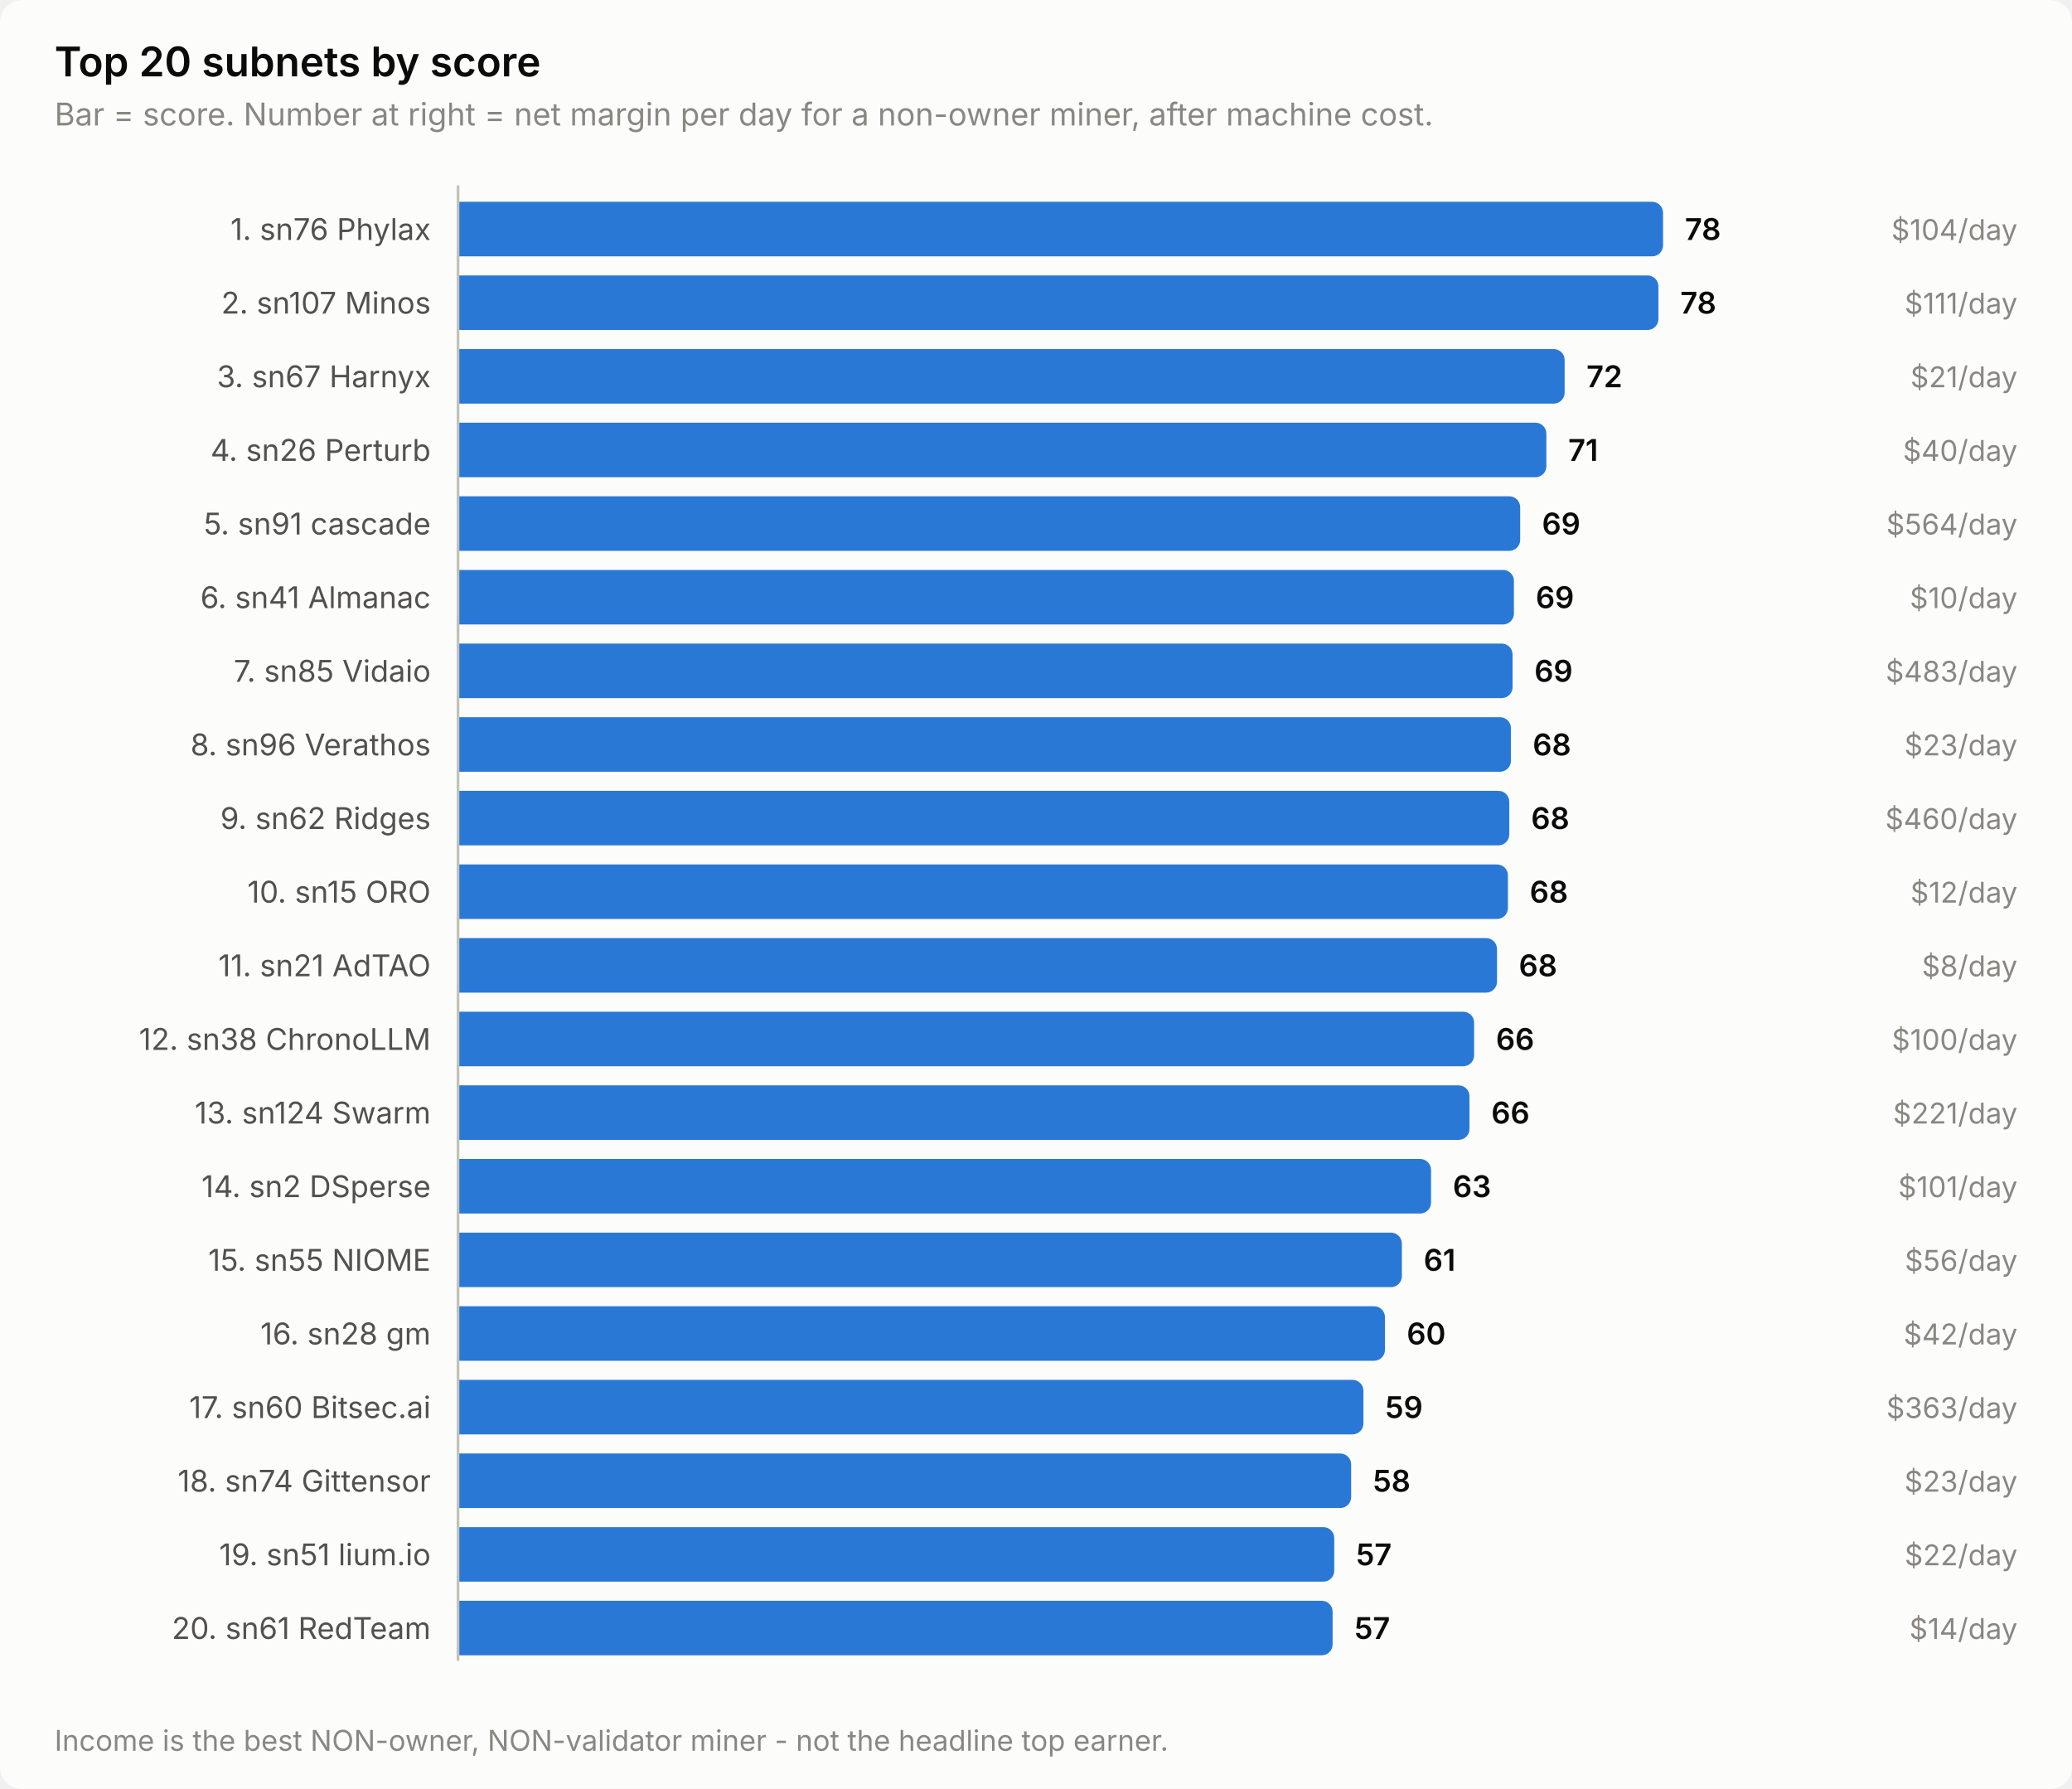
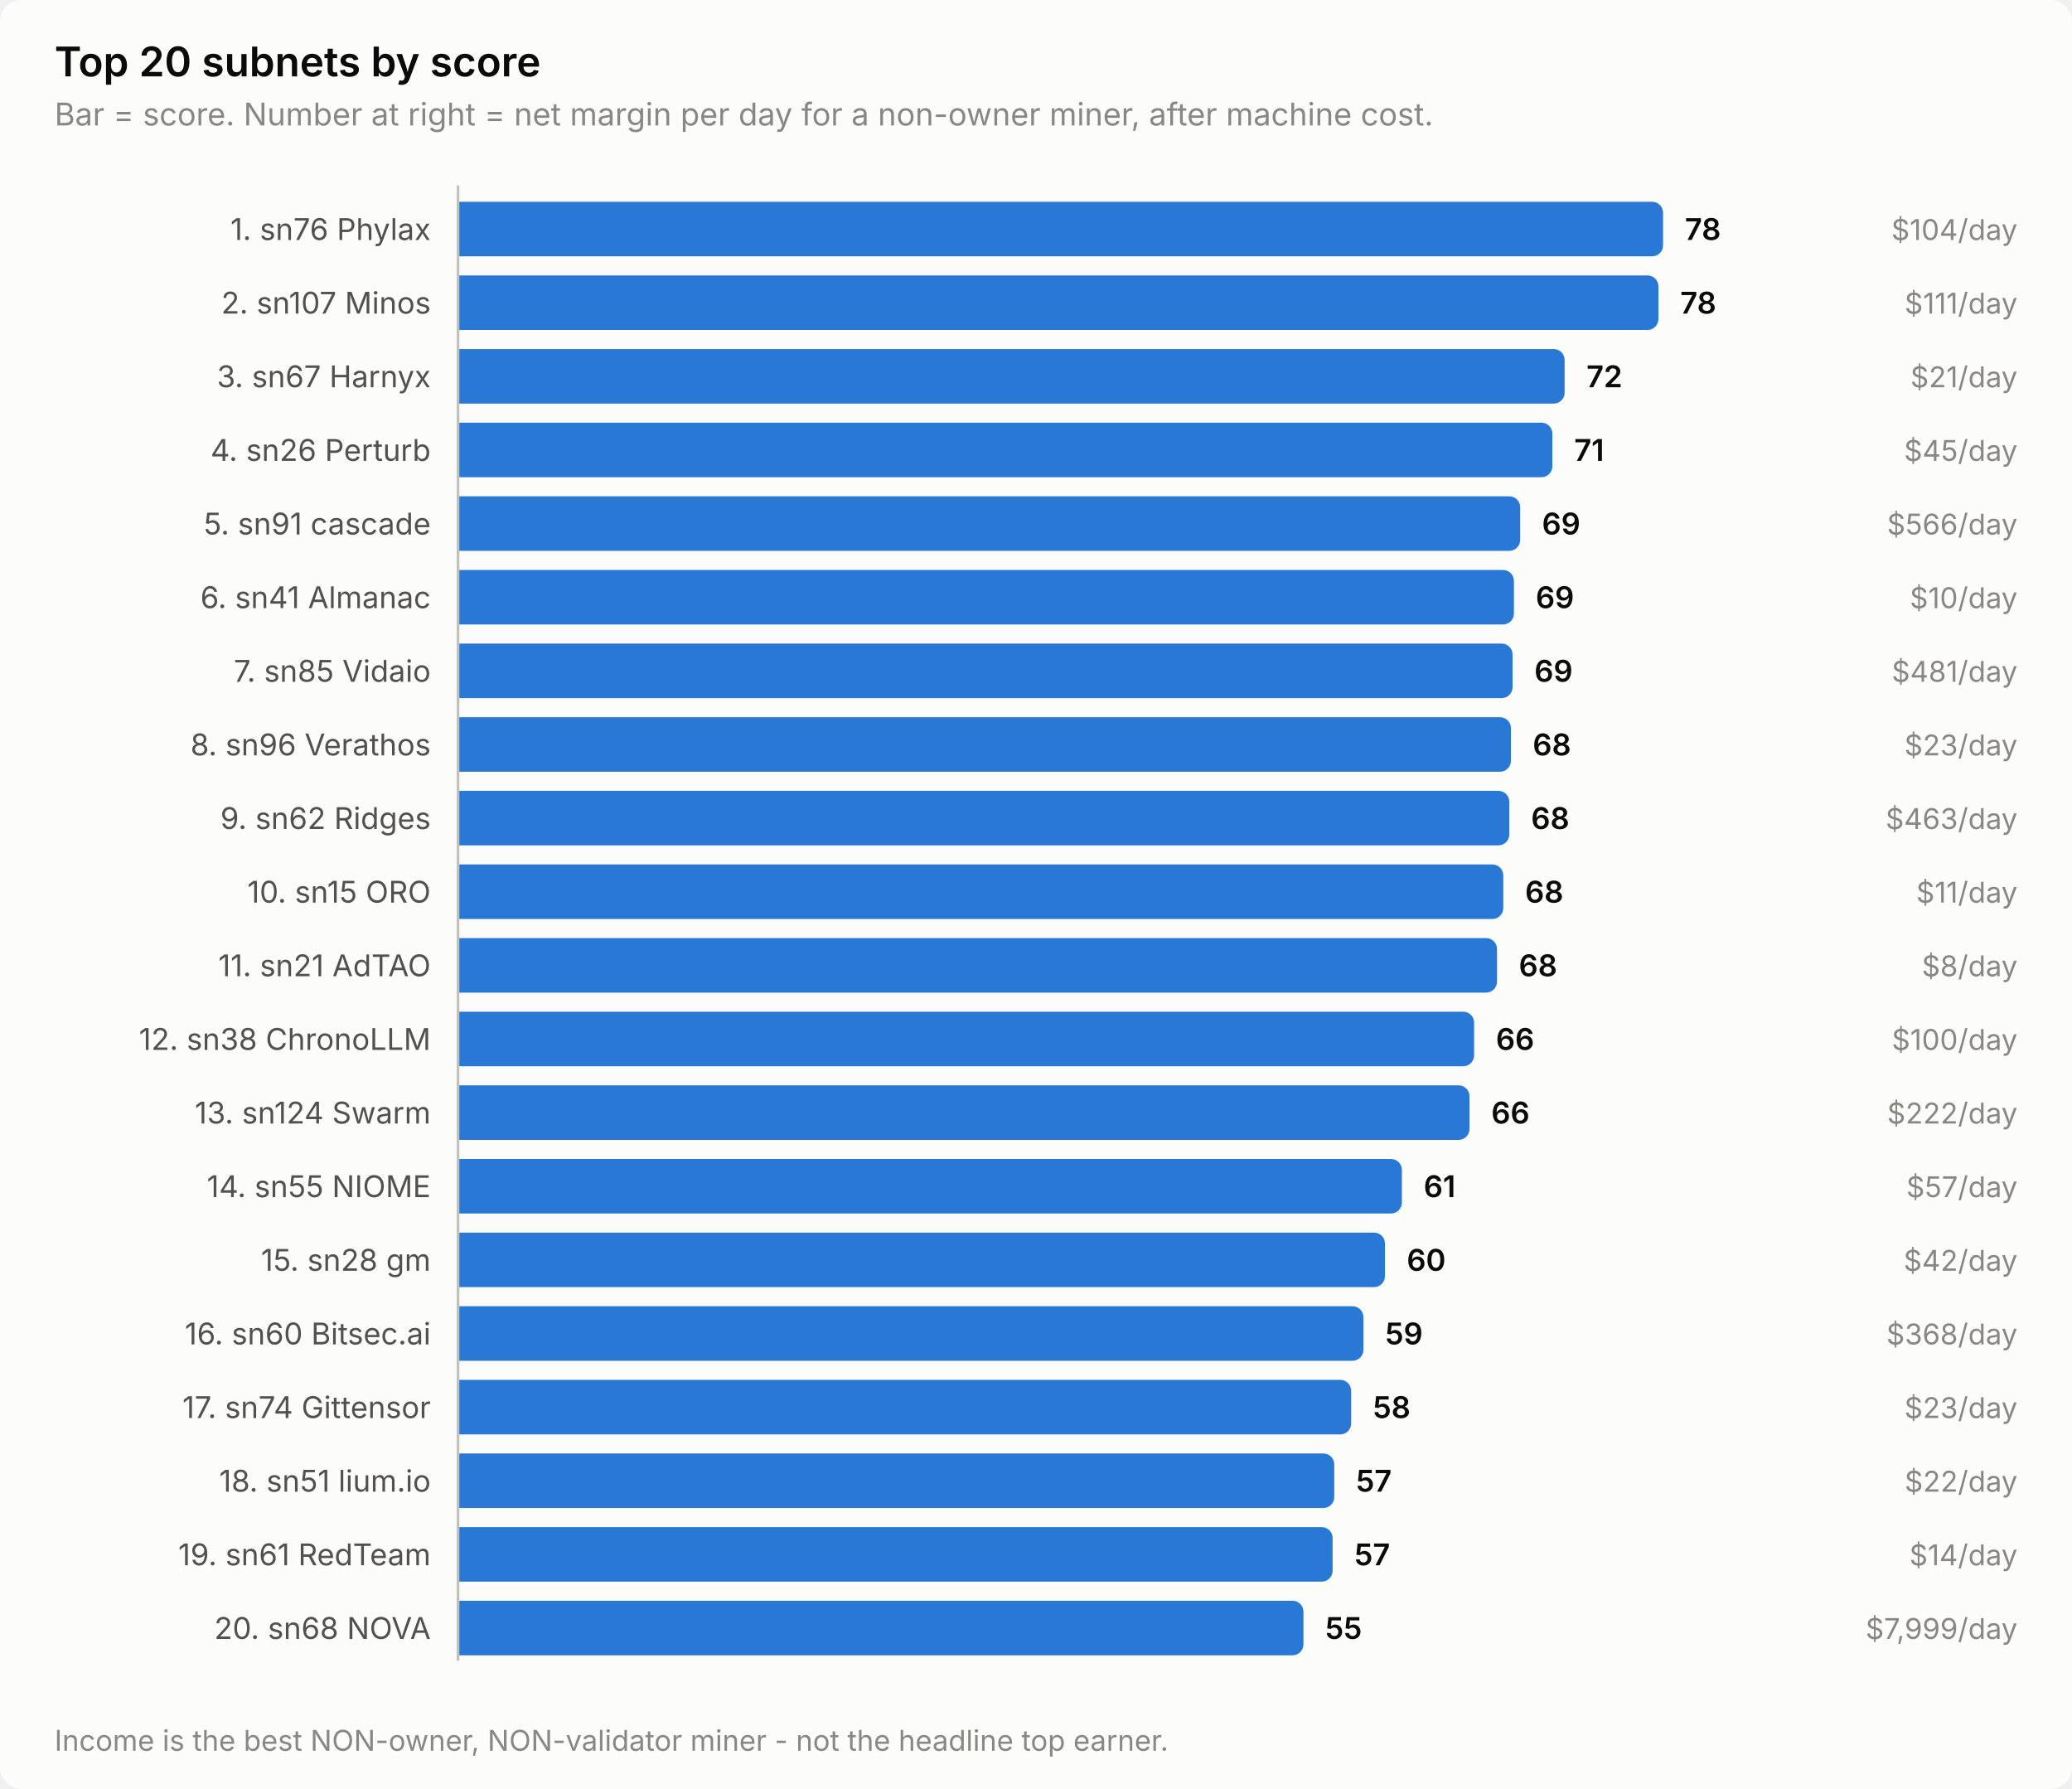
<svg xmlns="http://www.w3.org/2000/svg" width="760" height="656" viewBox="0 0 760 656" role="img" aria-label="Top 20 subnets by score">
  <style>
    text { font-family: system-ui, -apple-system, 'Segoe UI', sans-serif; }
    .t-title { font-size: 15px; font-weight: 600; }
    .t-sub { font-size: 11.5px; }
    .t-lab { font-size: 11px; }
    .t-val { font-size: 11px; font-weight: 600; font-variant-numeric: tabular-nums; }
    .t-tick { font-size: 10.5px; font-variant-numeric: tabular-nums; }

    .surface { fill: #fcfcfb; }
    .ink { fill: #0b0b0b; }
    .ink2 { fill: #52514e; }
    .muted { fill: #898781; }
    .grid { stroke: #e1e0d9; }
    .axis { stroke: #c3c2b7; }
    .accent { fill: #2a78d6; }
    .critical { fill: #d03b3b; }
    .deemph { fill: #d8d7d0; }

    @media (prefers-color-scheme: dark) {
      .surface { fill: #1a1a19; }
      .ink { fill: #ffffff; }
      .ink2 { fill: #c3c2b7; }
      .muted { fill: #898781; }
      .grid { stroke: #2c2c2a; }
      .axis { stroke: #383835; }
      .accent { fill: #3987e5; }
      .deemph { fill: #3a3a37; }
    }
</style>
  <rect class="surface" width="760" height="656" rx="8" />
  <text class="ink t-title" x="20" y="28">Top 20 subnets by score</text>
  <text class="muted t-sub" x="20" y="46">Bar = score. Number at right = net margin per day for a non-owner miner, after machine cost.</text>
  <text class="ink2 t-lab" x="158" y="88" text-anchor="end">1. sn76 Phylax</text>
  <path class="accent" d="M168.0,74.0 H606.0 a4.0,4.0 0 0 1 4.0,4.0 V90.0 a4.0,4.0 0 0 1 -4.0,4.0 H168.0 Z" />
  <text class="ink t-val" x="618.0" y="88">78</text>
  <text class="muted t-tick" x="740" y="88" text-anchor="end">$104/day</text>
  <text class="ink2 t-lab" x="158" y="115" text-anchor="end">2. sn107 Minos</text>
  <path class="accent" d="M168.0,101.0 H604.3 a4.0,4.0 0 0 1 4.0,4.0 V117.0 a4.0,4.0 0 0 1 -4.0,4.0 H168.0 Z" />
  <text class="ink t-val" x="616.3" y="115">78</text>
  <text class="muted t-tick" x="740" y="115" text-anchor="end">$111/day</text>
  <text class="ink2 t-lab" x="158" y="142" text-anchor="end">3. sn67 Harnyx</text>
  <path class="accent" d="M168.0,128.0 H569.9 a4.0,4.0 0 0 1 4.0,4.0 V144.0 a4.0,4.0 0 0 1 -4.0,4.0 H168.0 Z" />
  <text class="ink t-val" x="581.9" y="142">72</text>
  <text class="muted t-tick" x="740" y="142" text-anchor="end">$21/day</text>
  <text class="ink2 t-lab" x="158" y="169" text-anchor="end">4. sn26 Perturb</text>
-   <path class="accent" d="M168.0,155.0 H563.2 a4.0,4.0 0 0 1 4.0,4.0 V171.0 a4.0,4.0 0 0 1 -4.0,4.0 H168.0 Z" />
-   <text class="ink t-val" x="575.2" y="169">71</text>
-   <text class="muted t-tick" x="740" y="169" text-anchor="end">$40/day</text>
+   <path class="accent" d="M168.0,155.0 H565.4 a4.0,4.0 0 0 1 4.0,4.0 V171.0 a4.0,4.0 0 0 1 -4.0,4.0 H168.0 Z" />
+   <text class="ink t-val" x="577.4" y="169">71</text>
+   <text class="muted t-tick" x="740" y="169" text-anchor="end">$45/day</text>
  <text class="ink2 t-lab" x="158" y="196" text-anchor="end">5. sn91 cascade</text>
  <path class="accent" d="M168.0,182.0 H553.6 a4.0,4.0 0 0 1 4.0,4.0 V198.0 a4.0,4.0 0 0 1 -4.0,4.0 H168.0 Z" />
  <text class="ink t-val" x="565.6" y="196">69</text>
-   <text class="muted t-tick" x="740" y="196" text-anchor="end">$564/day</text>
+   <text class="muted t-tick" x="740" y="196" text-anchor="end">$566/day</text>
  <text class="ink2 t-lab" x="158" y="223" text-anchor="end">6. sn41 Almanac</text>
  <path class="accent" d="M168.0,209.0 H551.3 a4.0,4.0 0 0 1 4.0,4.0 V225.0 a4.0,4.0 0 0 1 -4.0,4.0 H168.0 Z" />
  <text class="ink t-val" x="563.3" y="223">69</text>
  <text class="muted t-tick" x="740" y="223" text-anchor="end">$10/day</text>
  <text class="ink2 t-lab" x="158" y="250" text-anchor="end">7. sn85 Vidaio</text>
  <path class="accent" d="M168.0,236.0 H550.8 a4.0,4.0 0 0 1 4.0,4.0 V252.0 a4.0,4.0 0 0 1 -4.0,4.0 H168.0 Z" />
  <text class="ink t-val" x="562.8" y="250">69</text>
-   <text class="muted t-tick" x="740" y="250" text-anchor="end">$483/day</text>
+   <text class="muted t-tick" x="740" y="250" text-anchor="end">$481/day</text>
  <text class="ink2 t-lab" x="158" y="277" text-anchor="end">8. sn96 Verathos</text>
  <path class="accent" d="M168.0,263.0 H550.2 a4.0,4.0 0 0 1 4.0,4.0 V279.0 a4.0,4.0 0 0 1 -4.0,4.0 H168.0 Z" />
  <text class="ink t-val" x="562.2" y="277">68</text>
  <text class="muted t-tick" x="740" y="277" text-anchor="end">$23/day</text>
  <text class="ink2 t-lab" x="158" y="304" text-anchor="end">9. sn62 Ridges</text>
  <path class="accent" d="M168.0,290.0 H549.6 a4.0,4.0 0 0 1 4.0,4.0 V306.0 a4.0,4.0 0 0 1 -4.0,4.0 H168.0 Z" />
  <text class="ink t-val" x="561.6" y="304">68</text>
-   <text class="muted t-tick" x="740" y="304" text-anchor="end">$460/day</text>
+   <text class="muted t-tick" x="740" y="304" text-anchor="end">$463/day</text>
  <text class="ink2 t-lab" x="158" y="331" text-anchor="end">10. sn15 ORO</text>
-   <path class="accent" d="M168.0,317.0 H549.1 a4.0,4.0 0 0 1 4.0,4.0 V333.0 a4.0,4.0 0 0 1 -4.0,4.0 H168.0 Z" />
-   <text class="ink t-val" x="561.1" y="331">68</text>
-   <text class="muted t-tick" x="740" y="331" text-anchor="end">$12/day</text>
+   <path class="accent" d="M168.0,317.0 H547.4 a4.0,4.0 0 0 1 4.0,4.0 V333.0 a4.0,4.0 0 0 1 -4.0,4.0 H168.0 Z" />
+   <text class="ink t-val" x="559.4" y="331">68</text>
+   <text class="muted t-tick" x="740" y="331" text-anchor="end">$11/day</text>
  <text class="ink2 t-lab" x="158" y="358" text-anchor="end">11. sn21 AdTAO</text>
  <path class="accent" d="M168.0,344.0 H545.1 a4.0,4.0 0 0 1 4.0,4.0 V360.0 a4.0,4.0 0 0 1 -4.0,4.0 H168.0 Z" />
  <text class="ink t-val" x="557.1" y="358">68</text>
  <text class="muted t-tick" x="740" y="358" text-anchor="end">$8/day</text>
  <text class="ink2 t-lab" x="158" y="385" text-anchor="end">12. sn38 ChronoLLM</text>
  <path class="accent" d="M168.0,371.0 H536.7 a4.0,4.0 0 0 1 4.0,4.0 V387.0 a4.0,4.0 0 0 1 -4.0,4.0 H168.0 Z" />
  <text class="ink t-val" x="548.7" y="385">66</text>
  <text class="muted t-tick" x="740" y="385" text-anchor="end">$100/day</text>
  <text class="ink2 t-lab" x="158" y="412" text-anchor="end">13. sn124 Swarm</text>
  <path class="accent" d="M168.0,398.0 H535.0 a4.0,4.0 0 0 1 4.0,4.0 V414.0 a4.0,4.0 0 0 1 -4.0,4.0 H168.0 Z" />
  <text class="ink t-val" x="547.0" y="412">66</text>
-   <text class="muted t-tick" x="740" y="412" text-anchor="end">$221/day</text>
-   <text class="ink2 t-lab" x="158" y="439" text-anchor="end">14. sn2 DSperse</text>
-   <path class="accent" d="M168.0,425.0 H520.9 a4.0,4.0 0 0 1 4.0,4.0 V441.0 a4.0,4.0 0 0 1 -4.0,4.0 H168.0 Z" />
-   <text class="ink t-val" x="532.9" y="439">63</text>
-   <text class="muted t-tick" x="740" y="439" text-anchor="end">$101/day</text>
-   <text class="ink2 t-lab" x="158" y="466" text-anchor="end">15. sn55 NIOME</text>
-   <path class="accent" d="M168.0,452.0 H510.2 a4.0,4.0 0 0 1 4.0,4.0 V468.0 a4.0,4.0 0 0 1 -4.0,4.0 H168.0 Z" />
-   <text class="ink t-val" x="522.2" y="466">61</text>
-   <text class="muted t-tick" x="740" y="466" text-anchor="end">$56/day</text>
-   <text class="ink2 t-lab" x="158" y="493" text-anchor="end">16. sn28 gm</text>
-   <path class="accent" d="M168.0,479.0 H504.0 a4.0,4.0 0 0 1 4.0,4.0 V495.0 a4.0,4.0 0 0 1 -4.0,4.0 H168.0 Z" />
-   <text class="ink t-val" x="516.0" y="493">60</text>
-   <text class="muted t-tick" x="740" y="493" text-anchor="end">$42/day</text>
-   <text class="ink2 t-lab" x="158" y="520" text-anchor="end">17. sn60 Bitsec.ai</text>
-   <path class="accent" d="M168.0,506.0 H496.1 a4.0,4.0 0 0 1 4.0,4.0 V522.0 a4.0,4.0 0 0 1 -4.0,4.0 H168.0 Z" />
-   <text class="ink t-val" x="508.1" y="520">59</text>
-   <text class="muted t-tick" x="740" y="520" text-anchor="end">$363/day</text>
-   <text class="ink2 t-lab" x="158" y="547" text-anchor="end">18. sn74 Gittensor</text>
-   <path class="accent" d="M168.0,533.0 H491.6 a4.0,4.0 0 0 1 4.0,4.0 V549.0 a4.0,4.0 0 0 1 -4.0,4.0 H168.0 Z" />
-   <text class="ink t-val" x="503.6" y="547">58</text>
-   <text class="muted t-tick" x="740" y="547" text-anchor="end">$23/day</text>
-   <text class="ink2 t-lab" x="158" y="574" text-anchor="end">19. sn51 lium.io</text>
-   <path class="accent" d="M168.0,560.0 H485.4 a4.0,4.0 0 0 1 4.0,4.0 V576.0 a4.0,4.0 0 0 1 -4.0,4.0 H168.0 Z" />
-   <text class="ink t-val" x="497.4" y="574">57</text>
-   <text class="muted t-tick" x="740" y="574" text-anchor="end">$22/day</text>
-   <text class="ink2 t-lab" x="158" y="601" text-anchor="end">20. sn61 RedTeam</text>
-   <path class="accent" d="M168.0,587.0 H484.8 a4.0,4.0 0 0 1 4.0,4.0 V603.0 a4.0,4.0 0 0 1 -4.0,4.0 H168.0 Z" />
-   <text class="ink t-val" x="496.8" y="601">57</text>
-   <text class="muted t-tick" x="740" y="601" text-anchor="end">$14/day</text>
+   <text class="muted t-tick" x="740" y="412" text-anchor="end">$222/day</text>
+   <text class="ink2 t-lab" x="158" y="439" text-anchor="end">14. sn55 NIOME</text>
+   <path class="accent" d="M168.0,425.0 H510.2 a4.0,4.0 0 0 1 4.0,4.0 V441.0 a4.0,4.0 0 0 1 -4.0,4.0 H168.0 Z" />
+   <text class="ink t-val" x="522.2" y="439">61</text>
+   <text class="muted t-tick" x="740" y="439" text-anchor="end">$57/day</text>
+   <text class="ink2 t-lab" x="158" y="466" text-anchor="end">15. sn28 gm</text>
+   <path class="accent" d="M168.0,452.0 H504.0 a4.0,4.0 0 0 1 4.0,4.0 V468.0 a4.0,4.0 0 0 1 -4.0,4.0 H168.0 Z" />
+   <text class="ink t-val" x="516.0" y="466">60</text>
+   <text class="muted t-tick" x="740" y="466" text-anchor="end">$42/day</text>
+   <text class="ink2 t-lab" x="158" y="493" text-anchor="end">16. sn60 Bitsec.ai</text>
+   <path class="accent" d="M168.0,479.0 H496.1 a4.0,4.0 0 0 1 4.0,4.0 V495.0 a4.0,4.0 0 0 1 -4.0,4.0 H168.0 Z" />
+   <text class="ink t-val" x="508.1" y="493">59</text>
+   <text class="muted t-tick" x="740" y="493" text-anchor="end">$368/day</text>
+   <text class="ink2 t-lab" x="158" y="520" text-anchor="end">17. sn74 Gittensor</text>
+   <path class="accent" d="M168.0,506.0 H491.6 a4.0,4.0 0 0 1 4.0,4.0 V522.0 a4.0,4.0 0 0 1 -4.0,4.0 H168.0 Z" />
+   <text class="ink t-val" x="503.6" y="520">58</text>
+   <text class="muted t-tick" x="740" y="520" text-anchor="end">$23/day</text>
+   <text class="ink2 t-lab" x="158" y="547" text-anchor="end">18. sn51 lium.io</text>
+   <path class="accent" d="M168.0,533.0 H485.4 a4.0,4.0 0 0 1 4.0,4.0 V549.0 a4.0,4.0 0 0 1 -4.0,4.0 H168.0 Z" />
+   <text class="ink t-val" x="497.4" y="547">57</text>
+   <text class="muted t-tick" x="740" y="547" text-anchor="end">$22/day</text>
+   <text class="ink2 t-lab" x="158" y="574" text-anchor="end">19. sn61 RedTeam</text>
+   <path class="accent" d="M168.0,560.0 H484.8 a4.0,4.0 0 0 1 4.0,4.0 V576.0 a4.0,4.0 0 0 1 -4.0,4.0 H168.0 Z" />
+   <text class="ink t-val" x="496.8" y="574">57</text>
+   <text class="muted t-tick" x="740" y="574" text-anchor="end">$14/day</text>
+   <text class="ink2 t-lab" x="158" y="601" text-anchor="end">20. sn68 NOVA</text>
+   <path class="accent" d="M168.0,587.0 H474.1 a4.0,4.0 0 0 1 4.0,4.0 V603.0 a4.0,4.0 0 0 1 -4.0,4.0 H168.0 Z" />
+   <text class="ink t-val" x="486.1" y="601">55</text>
+   <text class="muted t-tick" x="740" y="601" text-anchor="end">$7,999/day</text>
  <line class="axis" x1="168" y1="68" x2="168" y2="609" stroke-width="1" />
  <text class="muted t-tick" x="20" y="642">Income is the best NON-owner, NON-validator miner - not the headline top earner.</text>
</svg>
